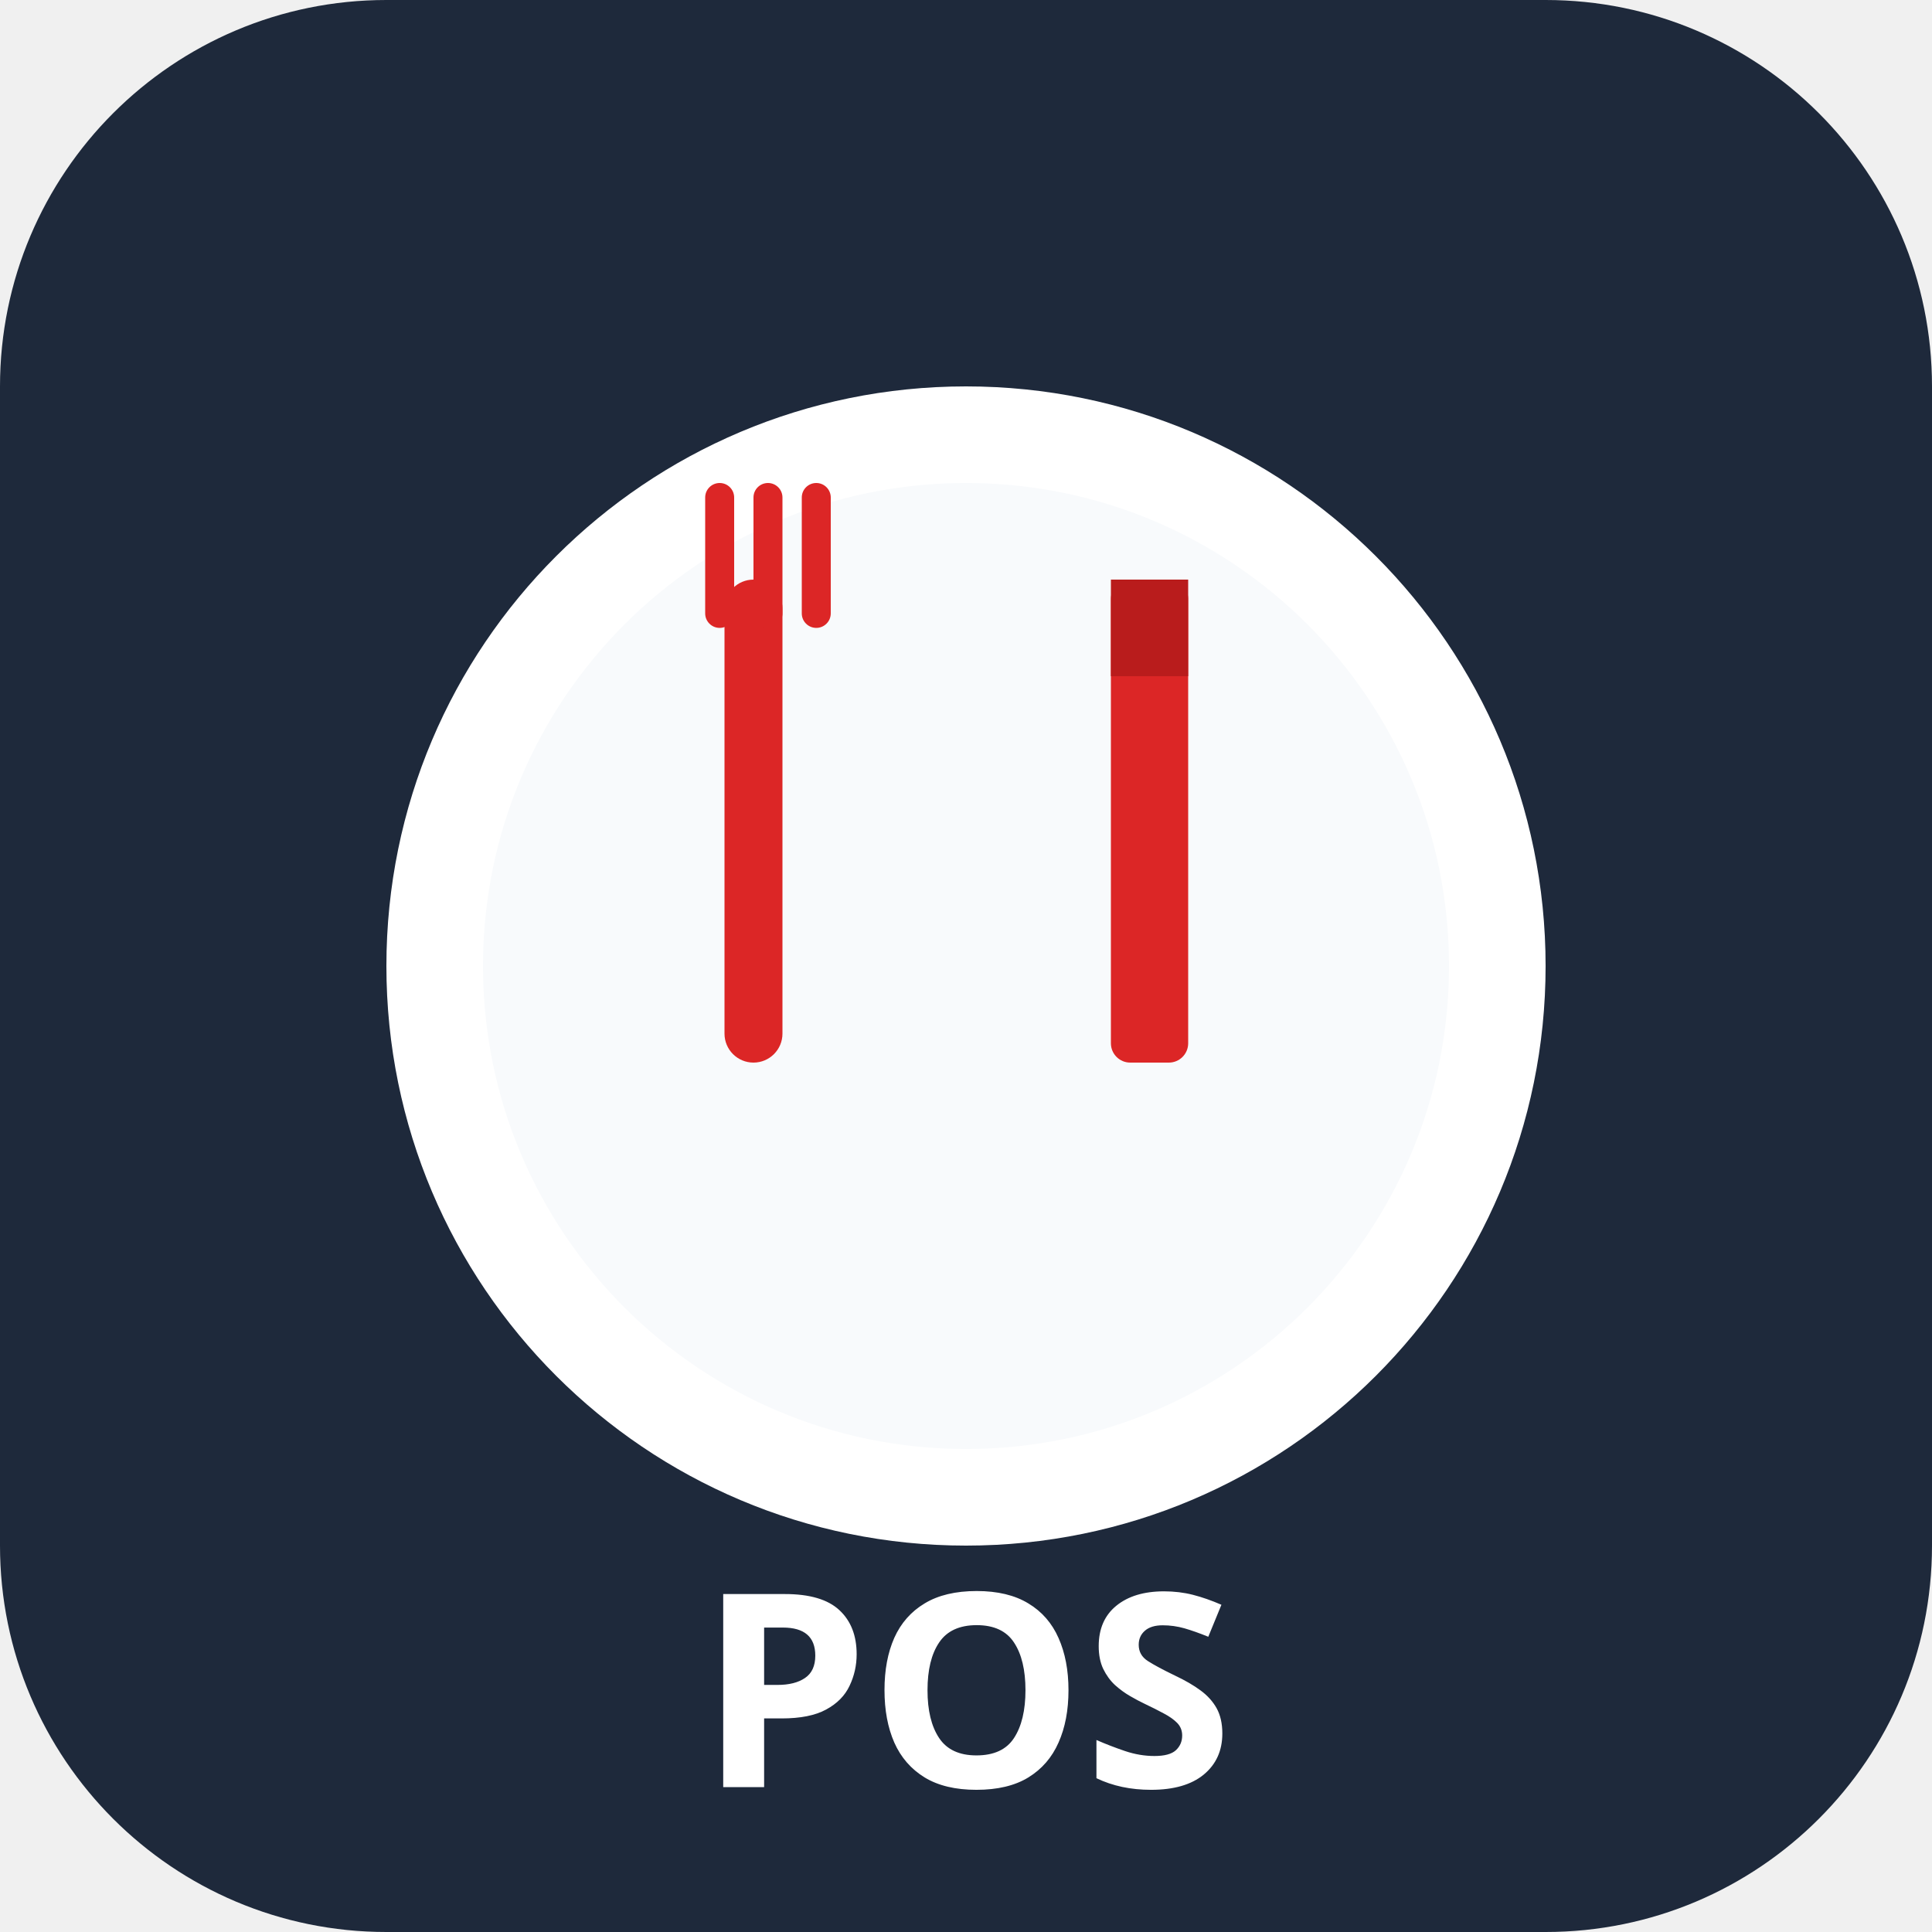
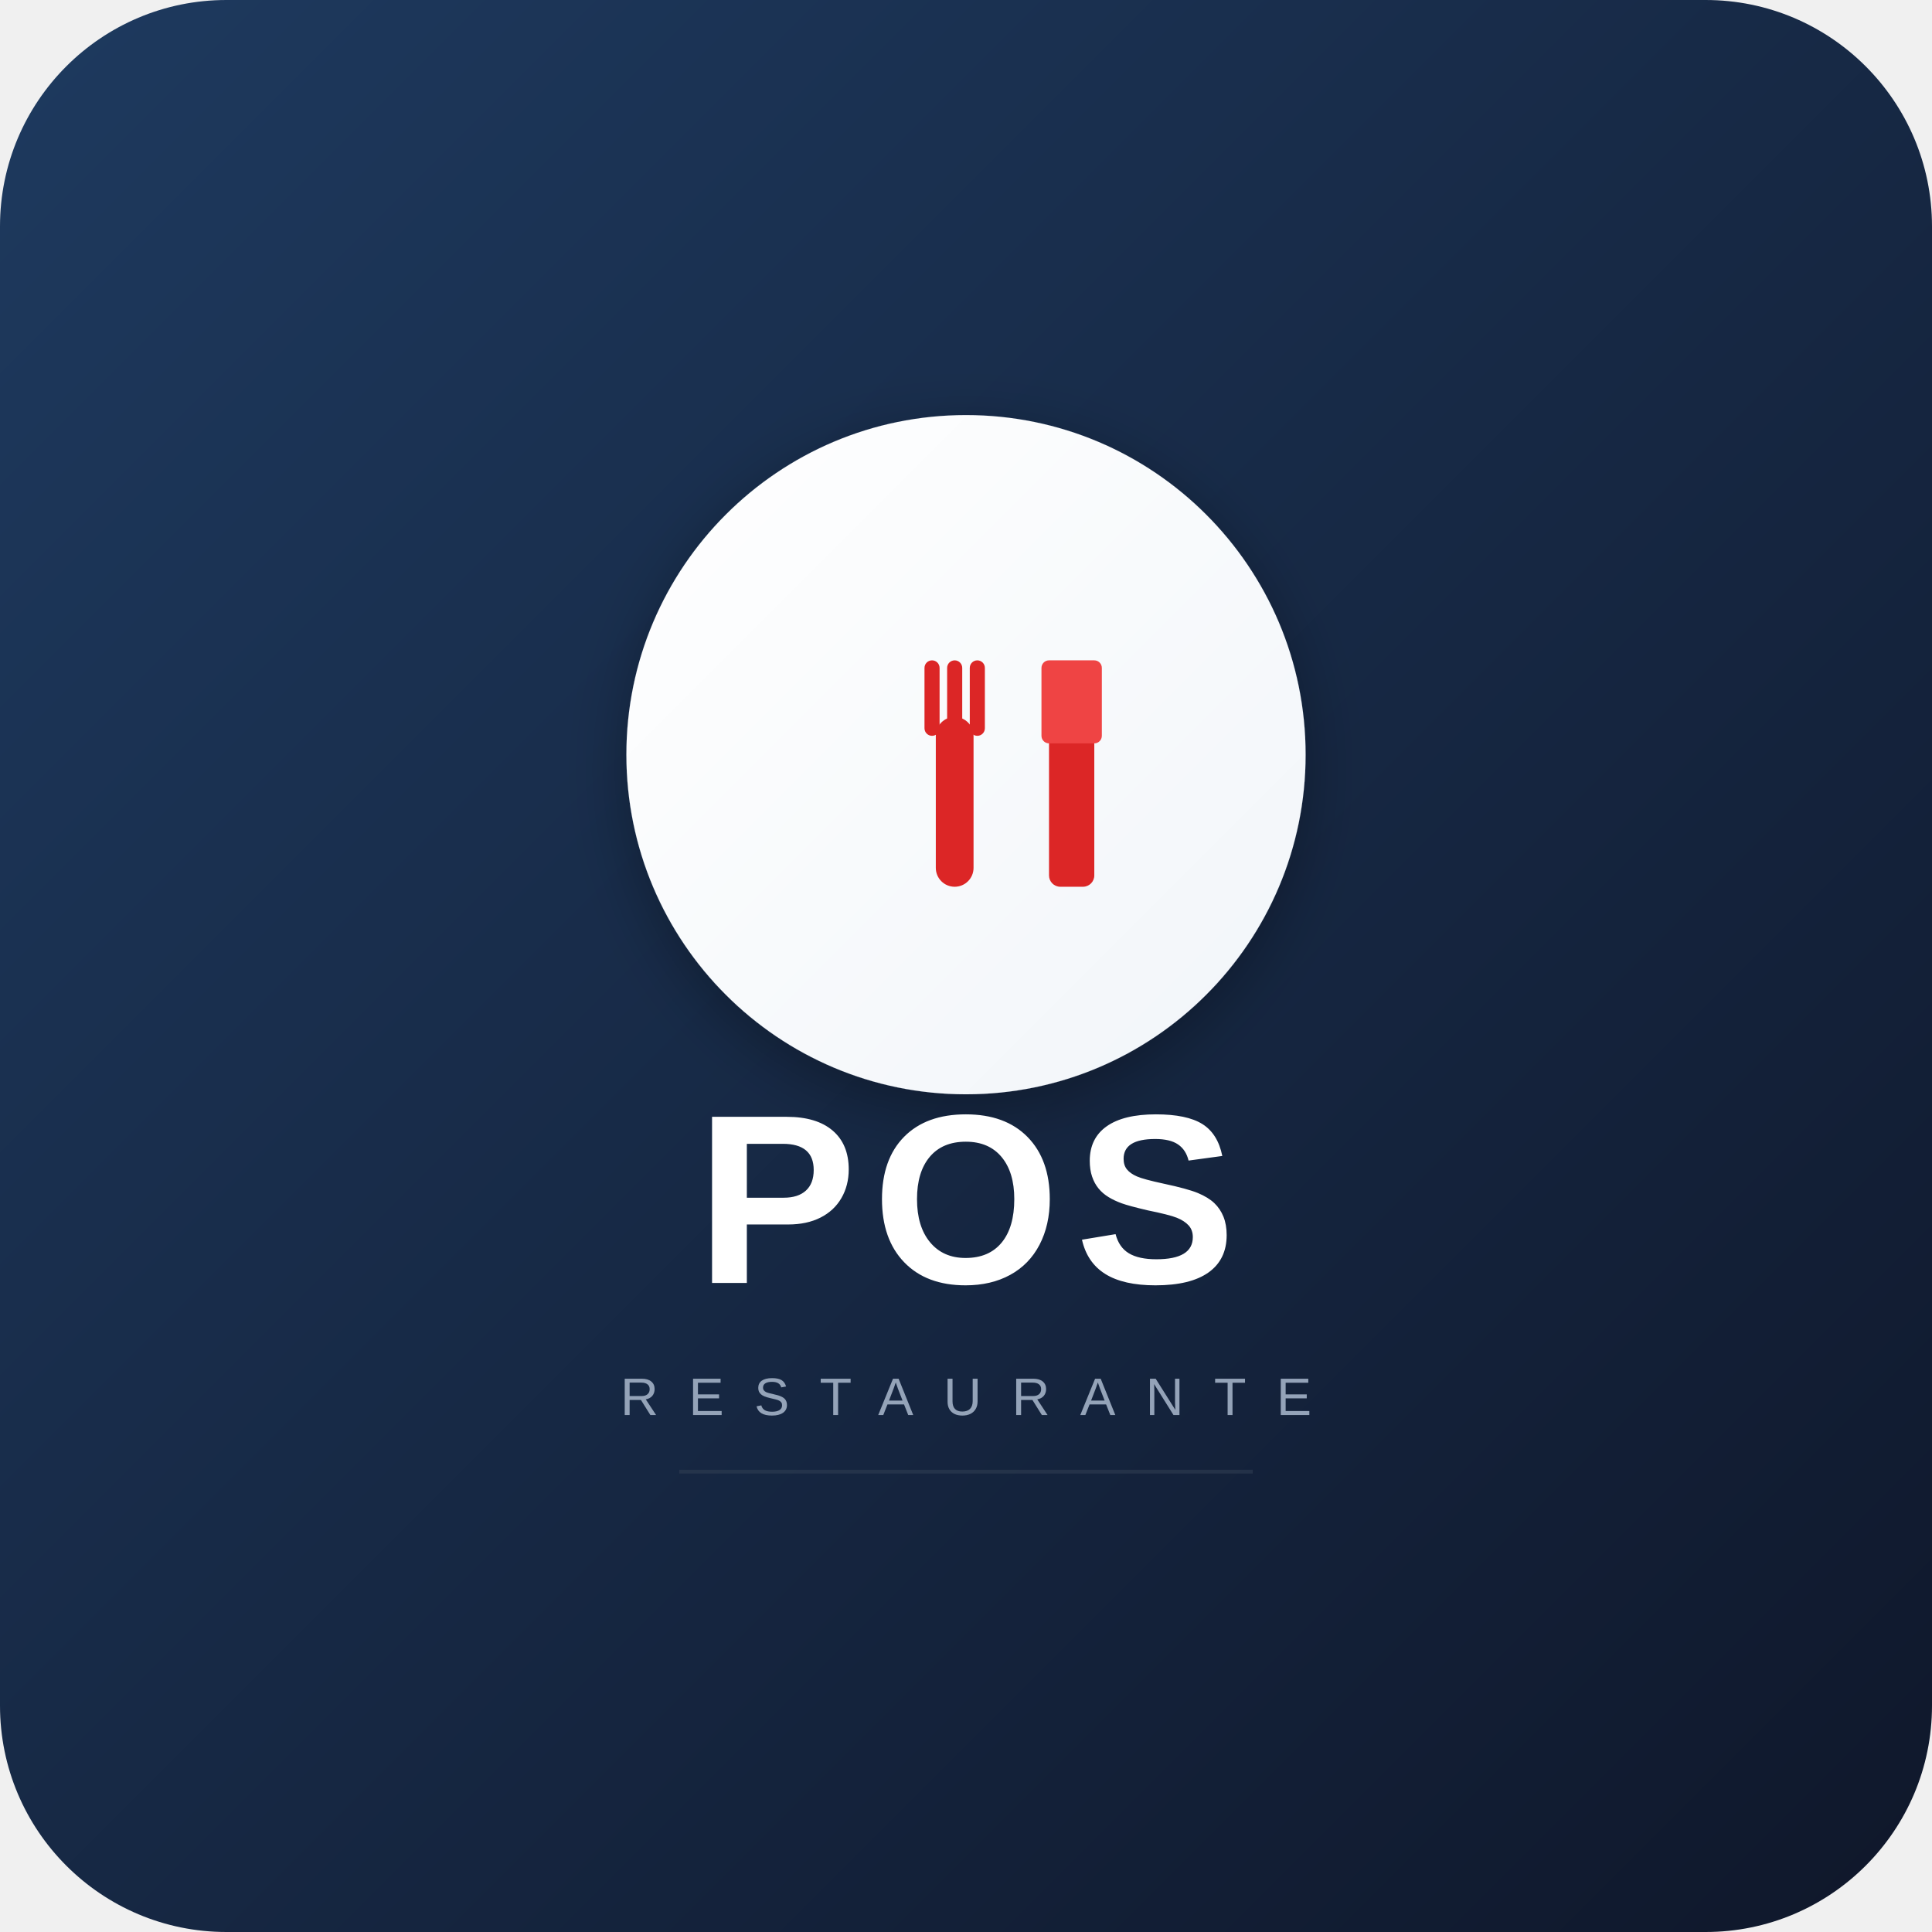
- <svg xmlns="http://www.w3.org/2000/svg" width="200" height="200" viewBox="0 0 200 200">
-   <rect width="200" height="200" fill="#1e293b" rx="40" />
-   <circle cx="100" cy="100" r="60" fill="#ffffff" />
-   <circle cx="100" cy="100" r="50" fill="#f8fafc" />
-   <rect x="75" y="60" width="6" height="50" rx="3" fill="#dc2626" />
-   <rect x="73" y="50" width="3" height="15" rx="1.5" fill="#dc2626" />
-   <rect x="78" y="50" width="3" height="15" rx="1.5" fill="#dc2626" />
-   <rect x="83" y="50" width="3" height="15" rx="1.5" fill="#dc2626" />
-   <rect x="115" y="60" width="8" height="50" rx="2" fill="#dc2626" />
-   <polygon points="115,60 123,60 123,70 115,70" fill="#b91c1c" />
-   <text x="100" y="185" font-family="Arial Black" font-size="28" font-weight="bold" fill="#ffffff" text-anchor="middle">POS</text>
+ <svg xmlns="http://www.w3.org/2000/svg" width="512" height="512" viewBox="0 0 512 512">
+   <defs>
+     <linearGradient id="bgGradient" x1="0%" y1="0%" x2="100%" y2="100%">
+       <stop offset="0%" style="stop-color:#1e3a5f;stop-opacity:1" />
+       <stop offset="100%" style="stop-color:#0f172a;stop-opacity:1" />
+     </linearGradient>
+     <filter id="softShadow" x="-50%" y="-50%" width="200%" height="200%">
+       <feGaussianBlur in="SourceAlpha" stdDeviation="8" />
+       <feOffset dx="0" dy="4" result="offsetblur" />
+       <feComponentTransfer>
+         <feFuncA type="linear" slope="0.3" />
+       </feComponentTransfer>
+       <feMerge>
+         <feMergeNode />
+         <feMergeNode in="SourceGraphic" />
+       </feMerge>
+     </filter>
+     <linearGradient id="glassGradient" x1="0%" y1="0%" x2="100%" y2="100%">
+       <stop offset="0%" style="stop-color:#ffffff;stop-opacity:1" />
+       <stop offset="100%" style="stop-color:#f1f5f9;stop-opacity:1" />
+     </linearGradient>
+   </defs>
+   <rect width="512" height="512" fill="url(#bgGradient)" rx="60" />
+   <circle cx="256" cy="200" r="90" fill="url(#glassGradient)" filter="url(#softShadow)" />
+   <g transform="translate(230, 165)">
+     <rect x="18" y="25" width="10" height="45" rx="5" fill="#dc2626" />
+     <rect x="15" y="10" width="4" height="20" rx="2" fill="#dc2626" />
+     <rect x="21" y="10" width="4" height="20" rx="2" fill="#dc2626" />
+     <rect x="27" y="10" width="4" height="20" rx="2" fill="#dc2626" />
+   </g>
+   <g transform="translate(268, 165)">
+     <rect x="10" y="25" width="12" height="45" rx="3" fill="#dc2626" />
+     <rect x="8" y="10" width="16" height="22" rx="2" fill="#ef4444" />
+   </g>
+   <text x="256" y="340" font-family="'Segoe UI', Arial, sans-serif" font-size="64" font-weight="800" fill="#ffffff" text-anchor="middle" letter-spacing="4">POS</text>
+   <text x="256" y="375" font-family="'Segoe UI', Arial, sans-serif" font-size="14" font-weight="500" fill="#94a3b8" text-anchor="middle" letter-spacing="8">RESTAURANTE</text>
+   <line x1="180" y1="390" x2="332" y2="390" stroke="#334155" stroke-width="1" opacity="0.5" />
</svg>
